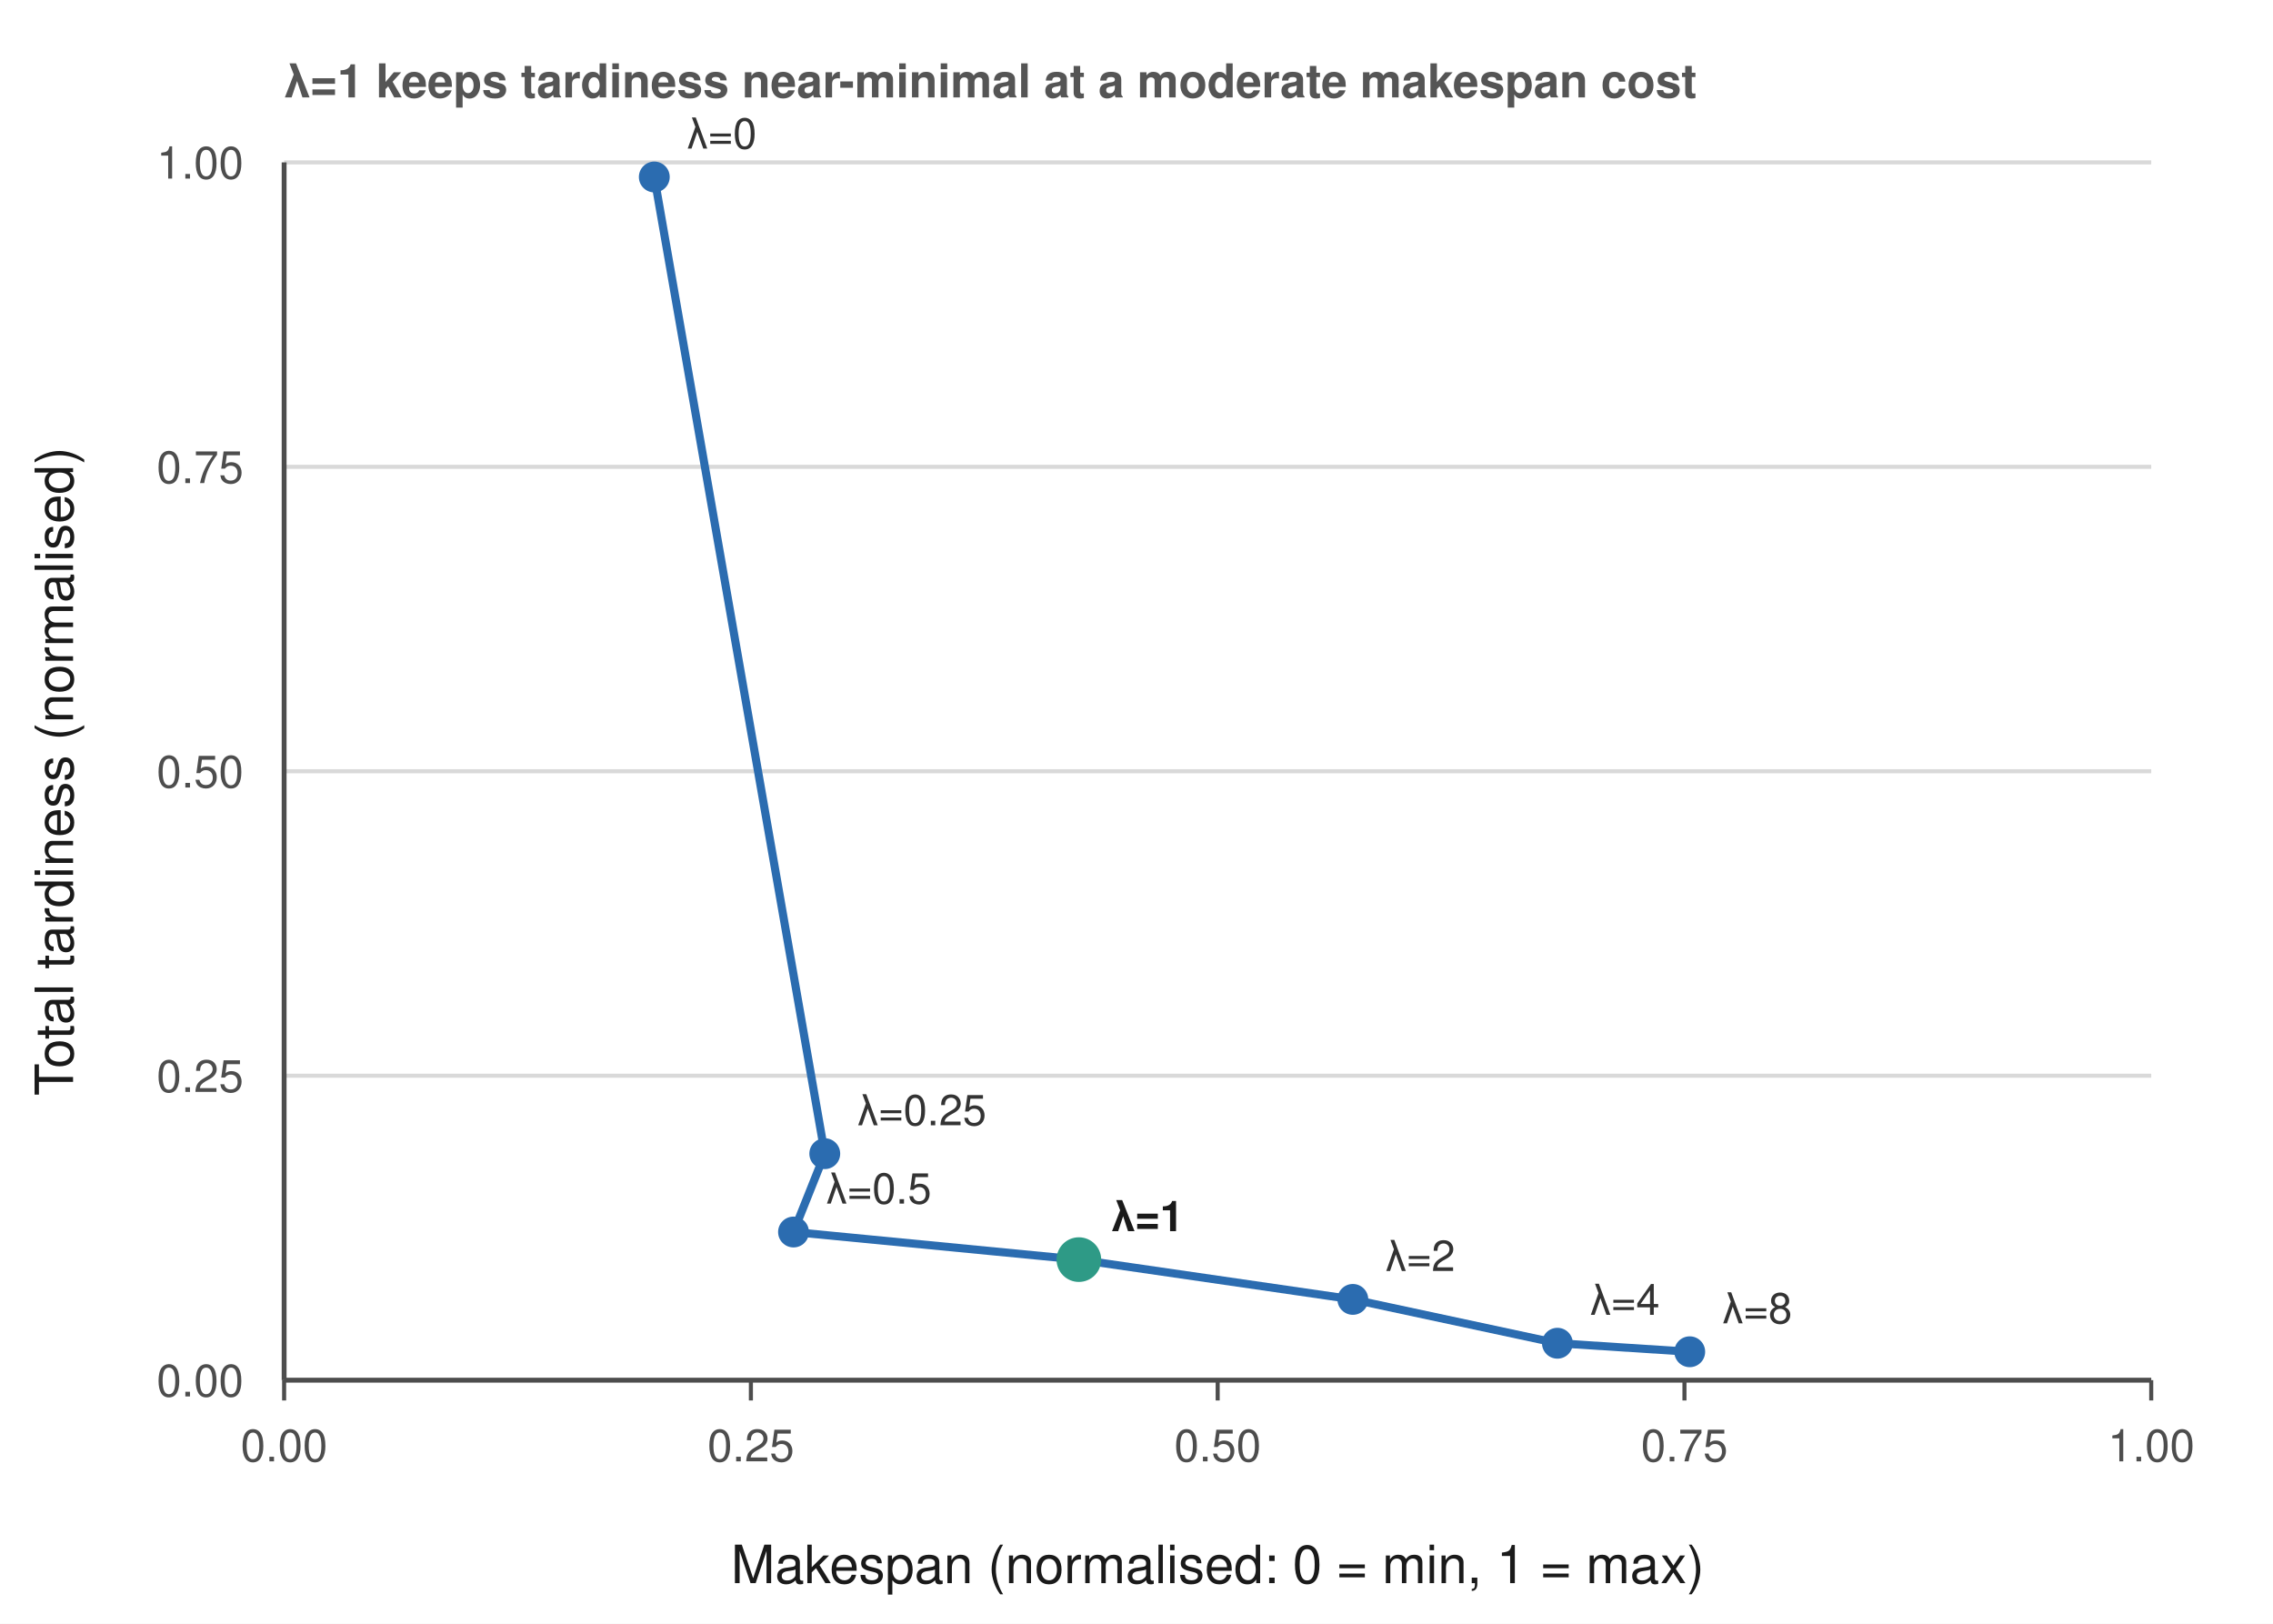
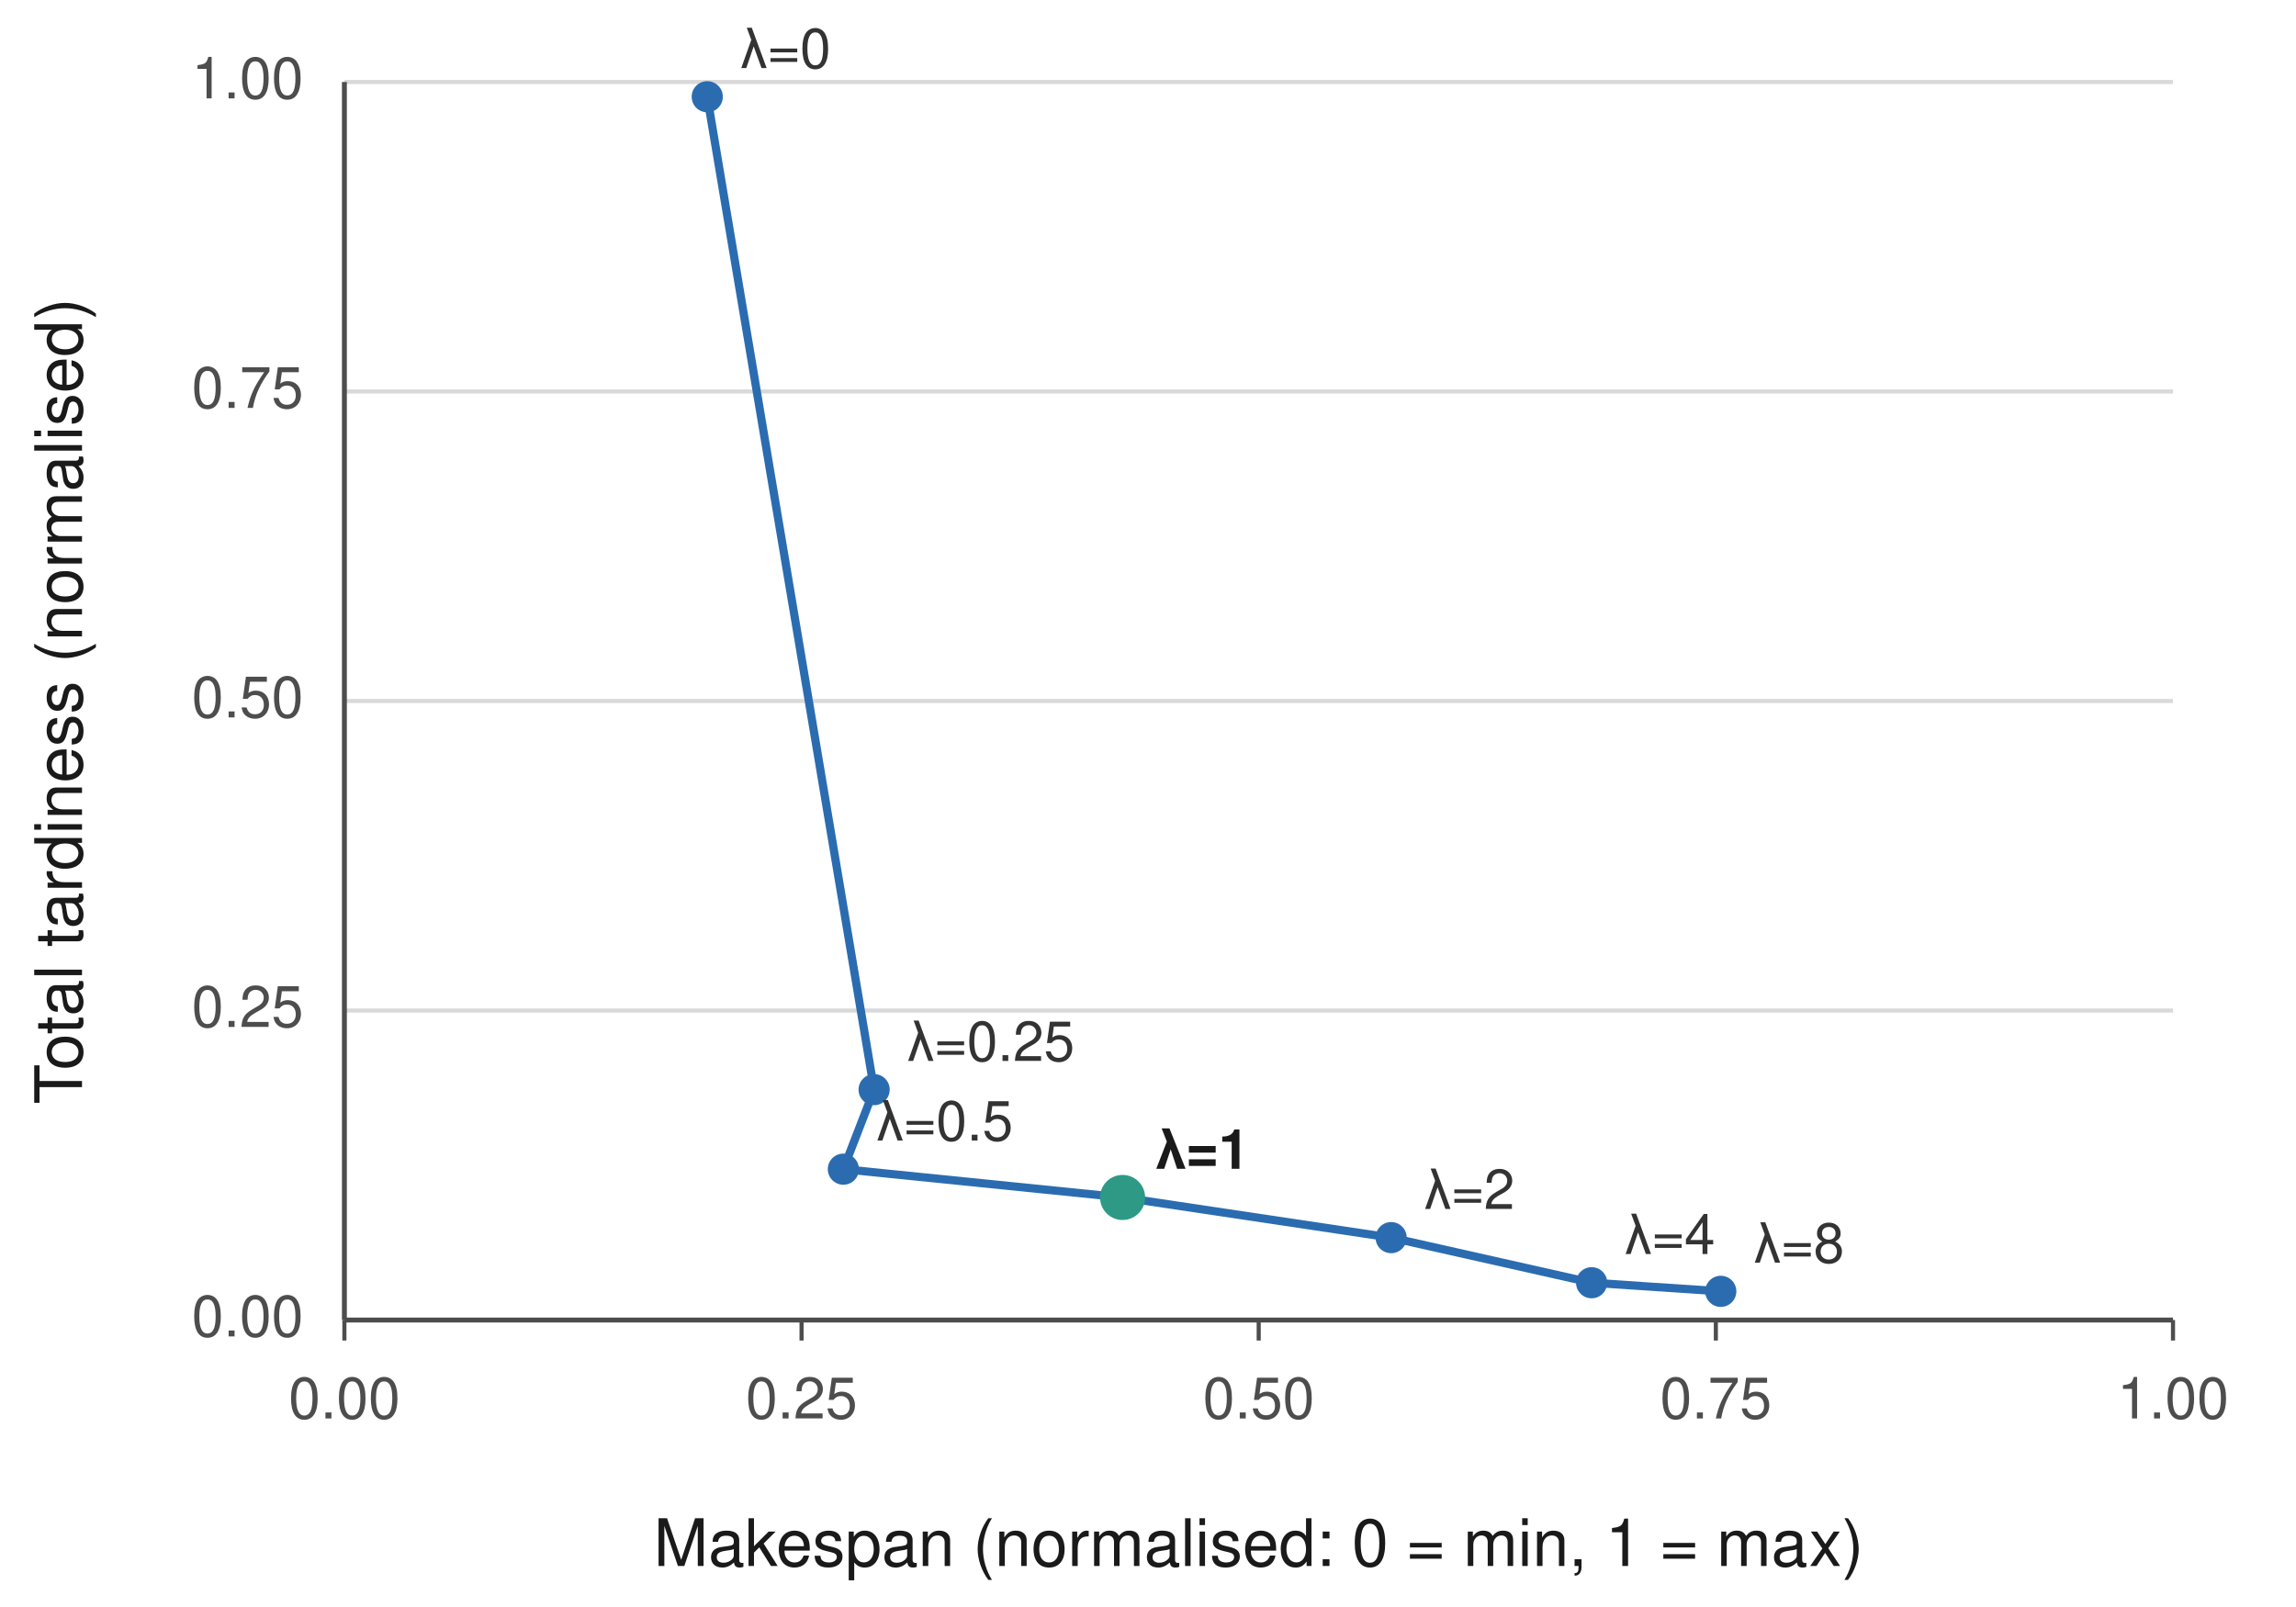
- <svg xmlns="http://www.w3.org/2000/svg" width="560" height="400" viewBox="0 0 560 400" font-family="Helvetica, Arial, sans-serif">
-   <rect width="560" height="400" fill="white" />
-   <line x1="70.0" y1="340.0" x2="530.0" y2="340.0" stroke="#d9d9d9" stroke-width="1" />
-   <text x="60.0" y="344.0" font-size="11" text-anchor="end" fill="#4d4d4d" font-weight="normal">0.00</text>
-   <line x1="70.0" y1="340.0" x2="70.0" y2="345.0" stroke="#4d4d4d" stroke-width="1" />
-   <text x="70.0" y="360.0" font-size="11" text-anchor="middle" fill="#4d4d4d" font-weight="normal">0.00</text>
-   <line x1="70.0" y1="265.0" x2="530.0" y2="265.0" stroke="#d9d9d9" stroke-width="1" />
-   <text x="60.0" y="269.0" font-size="11" text-anchor="end" fill="#4d4d4d" font-weight="normal">0.25</text>
-   <line x1="185.0" y1="340.0" x2="185.0" y2="345.0" stroke="#4d4d4d" stroke-width="1" />
-   <text x="185.0" y="360.0" font-size="11" text-anchor="middle" fill="#4d4d4d" font-weight="normal">0.25</text>
-   <line x1="70.0" y1="190.0" x2="530.0" y2="190.0" stroke="#d9d9d9" stroke-width="1" />
-   <text x="60.0" y="194.0" font-size="11" text-anchor="end" fill="#4d4d4d" font-weight="normal">0.50</text>
-   <line x1="300.0" y1="340.0" x2="300.0" y2="345.0" stroke="#4d4d4d" stroke-width="1" />
-   <text x="300.0" y="360.0" font-size="11" text-anchor="middle" fill="#4d4d4d" font-weight="normal">0.50</text>
-   <line x1="70.0" y1="115.0" x2="530.0" y2="115.0" stroke="#d9d9d9" stroke-width="1" />
-   <text x="60.0" y="119.0" font-size="11" text-anchor="end" fill="#4d4d4d" font-weight="normal">0.75</text>
-   <line x1="415.0" y1="340.0" x2="415.0" y2="345.0" stroke="#4d4d4d" stroke-width="1" />
-   <text x="415.0" y="360.0" font-size="11" text-anchor="middle" fill="#4d4d4d" font-weight="normal">0.75</text>
-   <line x1="70.0" y1="40.0" x2="530.0" y2="40.0" stroke="#d9d9d9" stroke-width="1" />
-   <text x="60.0" y="44.0" font-size="11" text-anchor="end" fill="#4d4d4d" font-weight="normal">1.00</text>
-   <line x1="530.0" y1="340.0" x2="530.0" y2="345.0" stroke="#4d4d4d" stroke-width="1" />
-   <text x="530.0" y="360.0" font-size="11" text-anchor="middle" fill="#4d4d4d" font-weight="normal">1.00</text>
-   <line x1="70.0" y1="40.0" x2="70.0" y2="340.0" stroke="#4d4d4d" stroke-width="1.2" />
-   <line x1="70.0" y1="340.0" x2="530.0" y2="340.0" stroke="#4d4d4d" stroke-width="1.2" />
-   <text x="300.0" y="390.0" font-size="13" text-anchor="middle" fill="#1a1a1a" font-weight="normal">Makespan (normalised: 0 = min, 1 = max)</text>
-   <text x="18.0" y="190.0" font-size="13" text-anchor="middle" fill="#1a1a1a" font-weight="normal" transform="rotate(-90 18 190.0)">Total tardiness (normalised)</text>
-   <polyline points="161.2,43.6 203.2,284.2 195.5,303.5 265.8,310.3 333.3,320.1 383.7,330.9 416.3,333.0" fill="none" stroke="#2b6cb0" stroke-width="2" />
-   <circle cx="161.2" cy="43.6" r="3.8" fill="#2b6cb0" />
-   <text x="169.2" y="36.6" font-size="10.5" text-anchor="start" fill="#333" font-weight="normal">λ=0</text>
-   <circle cx="203.2" cy="284.2" r="3.8" fill="#2b6cb0" />
-   <text x="211.2" y="277.2" font-size="10.5" text-anchor="start" fill="#333" font-weight="normal">λ=0.25</text>
-   <circle cx="195.5" cy="303.5" r="3.8" fill="#2b6cb0" />
-   <text x="203.5" y="296.5" font-size="10.5" text-anchor="start" fill="#333" font-weight="normal">λ=0.5</text>
-   <circle cx="265.8" cy="310.3" r="5.5" fill="#2e9a86" />
-   <text x="273.8" y="303.3" font-size="10.5" text-anchor="start" fill="#1a1a1a" font-weight="bold">λ=1</text>
-   <circle cx="333.3" cy="320.1" r="3.8" fill="#2b6cb0" />
-   <text x="341.3" y="313.1" font-size="10.5" text-anchor="start" fill="#333" font-weight="normal">λ=2</text>
-   <circle cx="383.7" cy="330.9" r="3.8" fill="#2b6cb0" />
-   <text x="391.7" y="323.9" font-size="10.5" text-anchor="start" fill="#333" font-weight="normal">λ=4</text>
-   <circle cx="416.3" cy="333.0" r="3.8" fill="#2b6cb0" />
-   <text x="424.3" y="326.0" font-size="10.5" text-anchor="start" fill="#333" font-weight="normal">λ=8</text>
-   <text x="70.0" y="24.0" font-size="11.5" text-anchor="start" fill="#555" font-weight="bold">λ=1 keeps tardiness near-minimal at a moderate makespan cost</text>
+ <svg xmlns="http://www.w3.org/2000/svg" width="560" height="392" viewBox="0 0 560 392" font-family="Helvetica, Arial, sans-serif">
+   <rect width="560" height="392" fill="white" />
+   <line x1="84.0" y1="322.0" x2="530.0" y2="322.0" stroke="#d9d9d9" stroke-width="1" />
+   <text x="74.0" y="326.0" font-size="14" text-anchor="end" fill="#4d4d4d" font-weight="normal">0.00</text>
+   <line x1="84.0" y1="322.0" x2="84.0" y2="327.0" stroke="#4d4d4d" stroke-width="1" />
+   <text x="84.0" y="346.0" font-size="14" text-anchor="middle" fill="#4d4d4d" font-weight="normal">0.00</text>
+   <line x1="84.0" y1="246.5" x2="530.0" y2="246.5" stroke="#d9d9d9" stroke-width="1" />
+   <text x="74.0" y="250.5" font-size="14" text-anchor="end" fill="#4d4d4d" font-weight="normal">0.25</text>
+   <line x1="195.5" y1="322.0" x2="195.5" y2="327.0" stroke="#4d4d4d" stroke-width="1" />
+   <text x="195.5" y="346.0" font-size="14" text-anchor="middle" fill="#4d4d4d" font-weight="normal">0.25</text>
+   <line x1="84.0" y1="171.0" x2="530.0" y2="171.0" stroke="#d9d9d9" stroke-width="1" />
+   <text x="74.0" y="175.0" font-size="14" text-anchor="end" fill="#4d4d4d" font-weight="normal">0.50</text>
+   <line x1="307.0" y1="322.0" x2="307.0" y2="327.0" stroke="#4d4d4d" stroke-width="1" />
+   <text x="307.0" y="346.0" font-size="14" text-anchor="middle" fill="#4d4d4d" font-weight="normal">0.50</text>
+   <line x1="84.0" y1="95.5" x2="530.0" y2="95.5" stroke="#d9d9d9" stroke-width="1" />
+   <text x="74.0" y="99.5" font-size="14" text-anchor="end" fill="#4d4d4d" font-weight="normal">0.75</text>
+   <line x1="418.5" y1="322.0" x2="418.5" y2="327.0" stroke="#4d4d4d" stroke-width="1" />
+   <text x="418.5" y="346.0" font-size="14" text-anchor="middle" fill="#4d4d4d" font-weight="normal">0.75</text>
+   <line x1="84.0" y1="20.0" x2="530.0" y2="20.0" stroke="#d9d9d9" stroke-width="1" />
+   <text x="74.0" y="24.0" font-size="14" text-anchor="end" fill="#4d4d4d" font-weight="normal">1.00</text>
+   <line x1="530.0" y1="322.0" x2="530.0" y2="327.0" stroke="#4d4d4d" stroke-width="1" />
+   <text x="530.0" y="346.0" font-size="14" text-anchor="middle" fill="#4d4d4d" font-weight="normal">1.00</text>
+   <line x1="84.0" y1="20.0" x2="84.0" y2="322.0" stroke="#4d4d4d" stroke-width="1.2" />
+   <line x1="84.0" y1="322.0" x2="530.0" y2="322.0" stroke="#4d4d4d" stroke-width="1.2" />
+   <text x="307.0" y="382.0" font-size="16" text-anchor="middle" fill="#1a1a1a" font-weight="normal">Makespan (normalised: 0 = min, 1 = max)</text>
+   <text x="20.0" y="171.0" font-size="16" text-anchor="middle" fill="#1a1a1a" font-weight="normal" transform="rotate(-90 20 171.0)">Total tardiness (normalised)</text>
+   <polyline points="172.5,23.6 213.2,265.8 205.7,285.2 273.8,292.1 339.3,301.9 388.2,312.9 419.7,315.0" fill="none" stroke="#2b6cb0" stroke-width="2" />
+   <circle cx="172.5" cy="23.6" r="3.8" fill="#2b6cb0" />
+   <text x="180.5" y="16.6" font-size="13.5" text-anchor="start" fill="#333" font-weight="normal">λ=0</text>
+   <circle cx="213.2" cy="265.8" r="3.8" fill="#2b6cb0" />
+   <text x="221.2" y="258.8" font-size="13.5" text-anchor="start" fill="#333" font-weight="normal">λ=0.25</text>
+   <circle cx="205.7" cy="285.2" r="3.8" fill="#2b6cb0" />
+   <text x="213.7" y="278.2" font-size="13.5" text-anchor="start" fill="#333" font-weight="normal">λ=0.5</text>
+   <circle cx="273.8" cy="292.1" r="5.5" fill="#2e9a86" />
+   <text x="281.8" y="285.1" font-size="13.5" text-anchor="start" fill="#1a1a1a" font-weight="bold">λ=1</text>
+   <circle cx="339.3" cy="301.9" r="3.8" fill="#2b6cb0" />
+   <text x="347.3" y="294.9" font-size="13.5" text-anchor="start" fill="#333" font-weight="normal">λ=2</text>
+   <circle cx="388.2" cy="312.9" r="3.8" fill="#2b6cb0" />
+   <text x="396.2" y="305.9" font-size="13.5" text-anchor="start" fill="#333" font-weight="normal">λ=4</text>
+   <circle cx="419.7" cy="315.0" r="3.8" fill="#2b6cb0" />
+   <text x="427.7" y="308.0" font-size="13.5" text-anchor="start" fill="#333" font-weight="normal">λ=8</text>
</svg>
